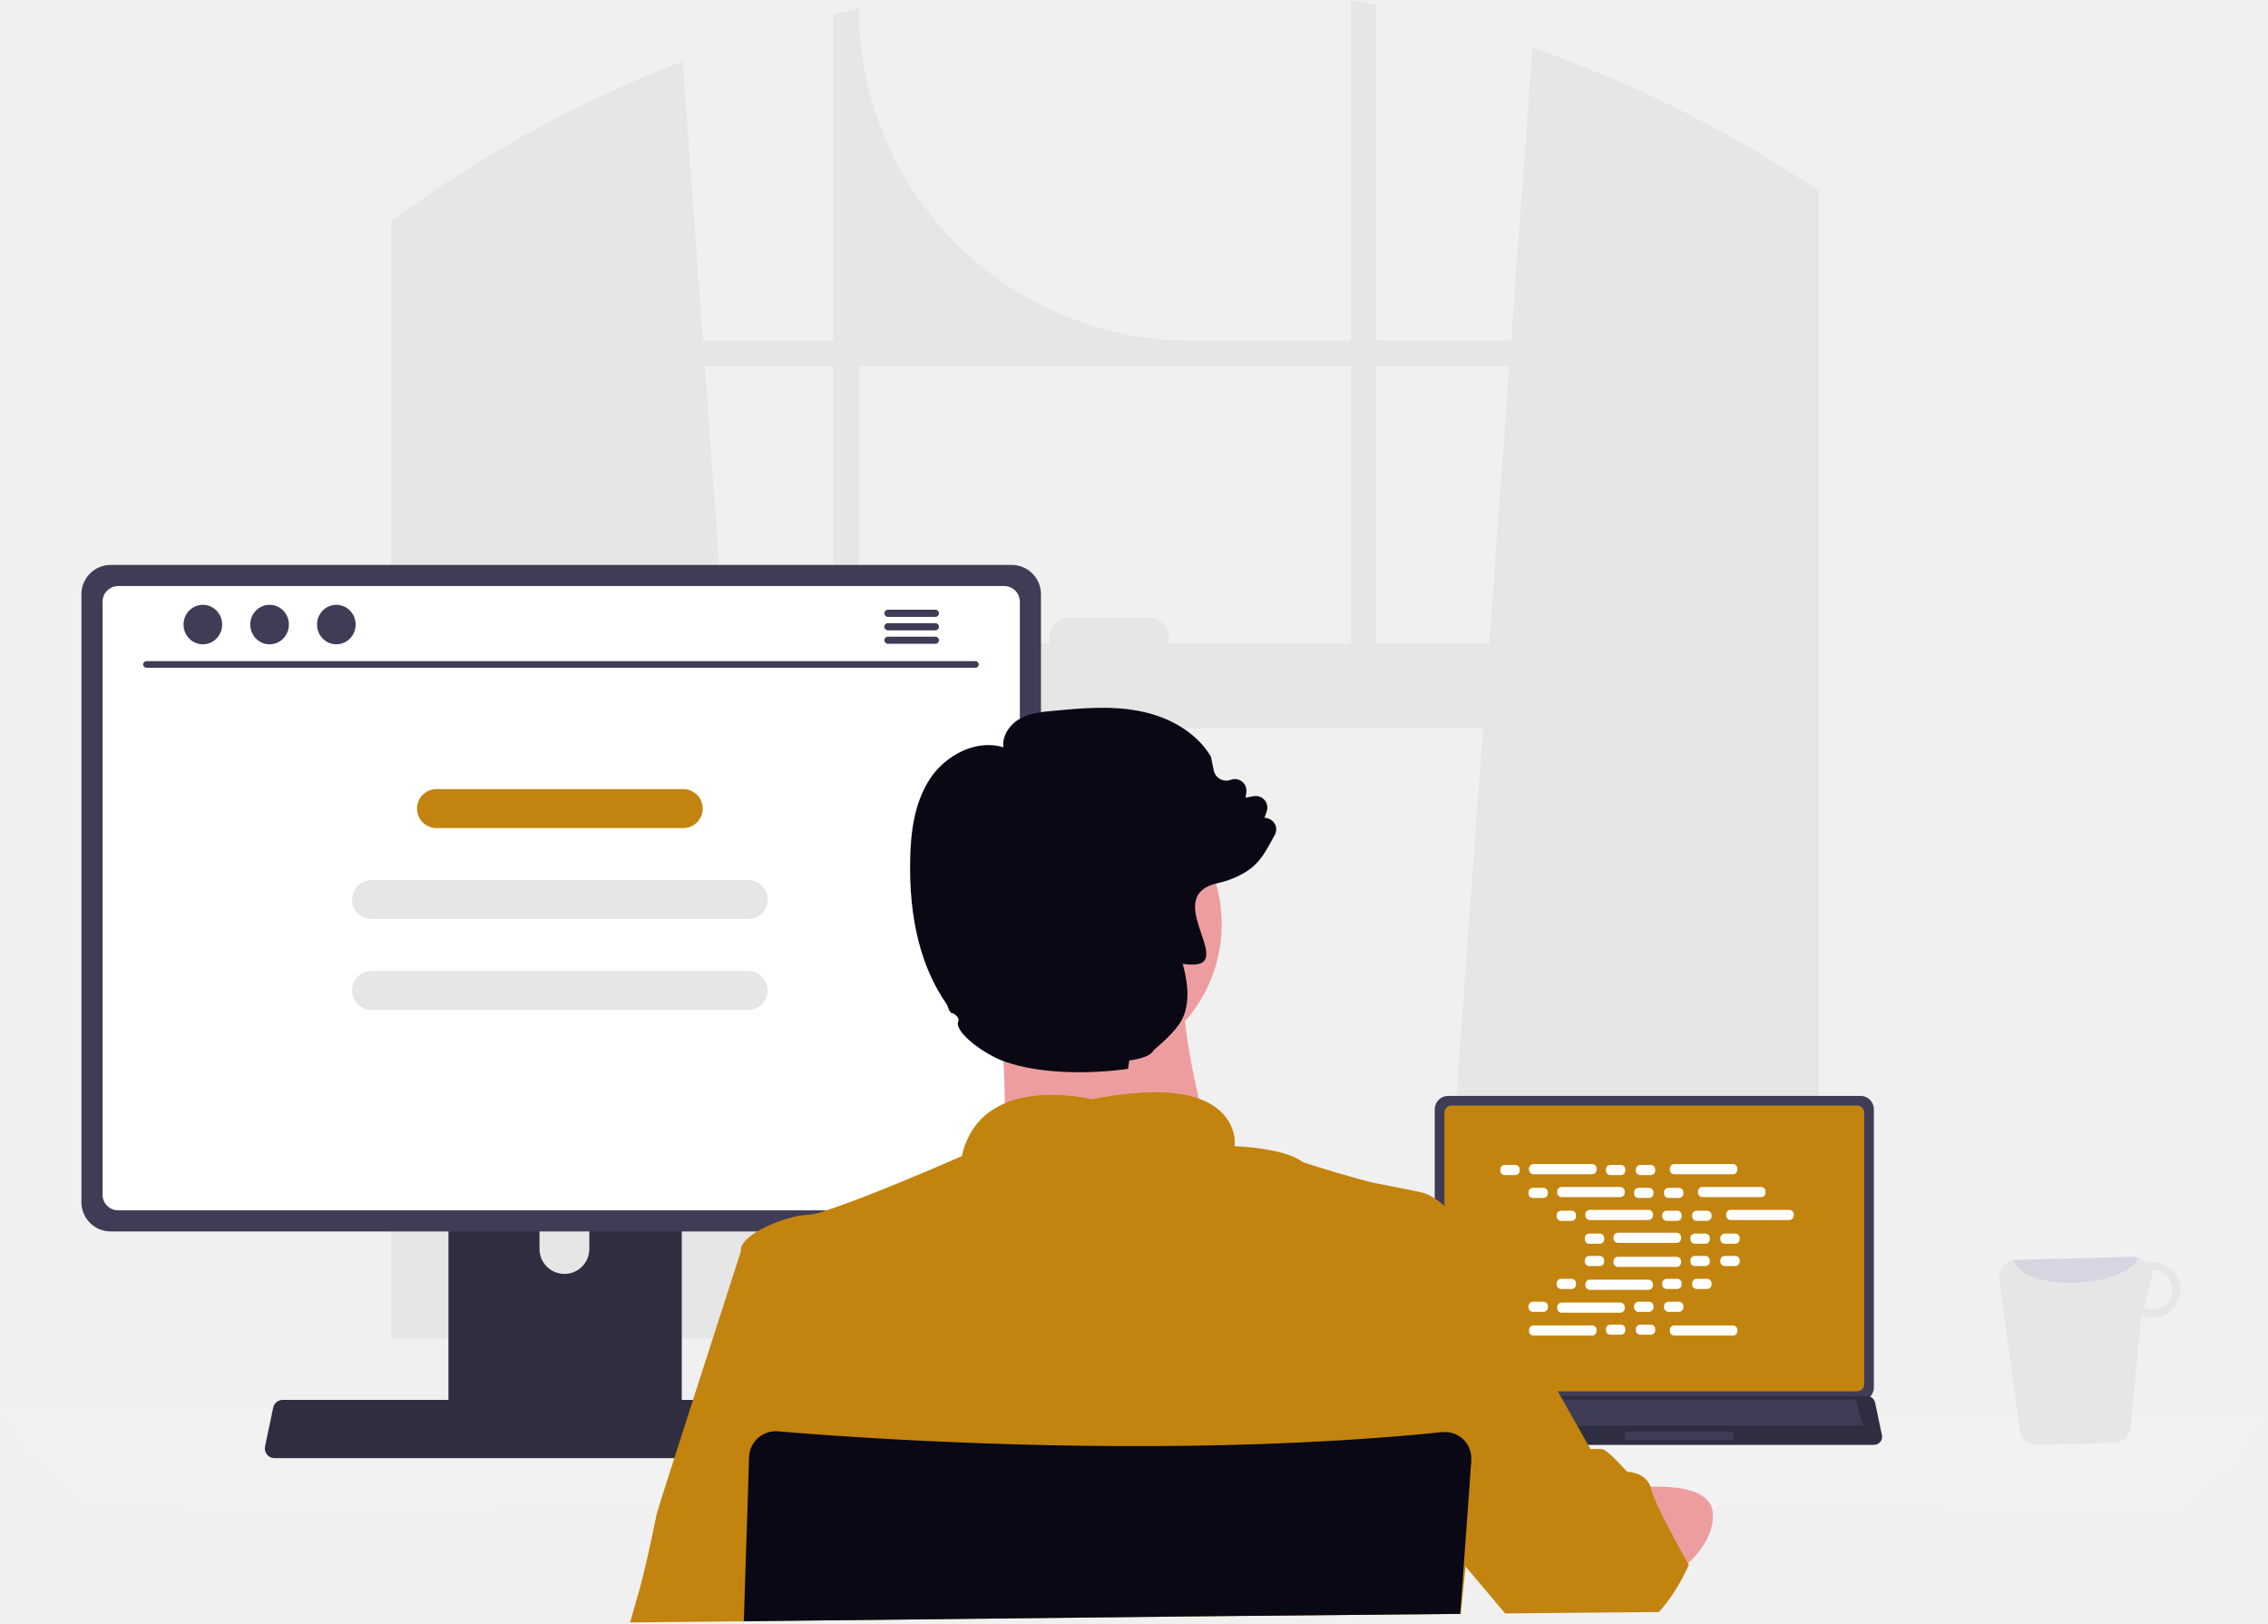
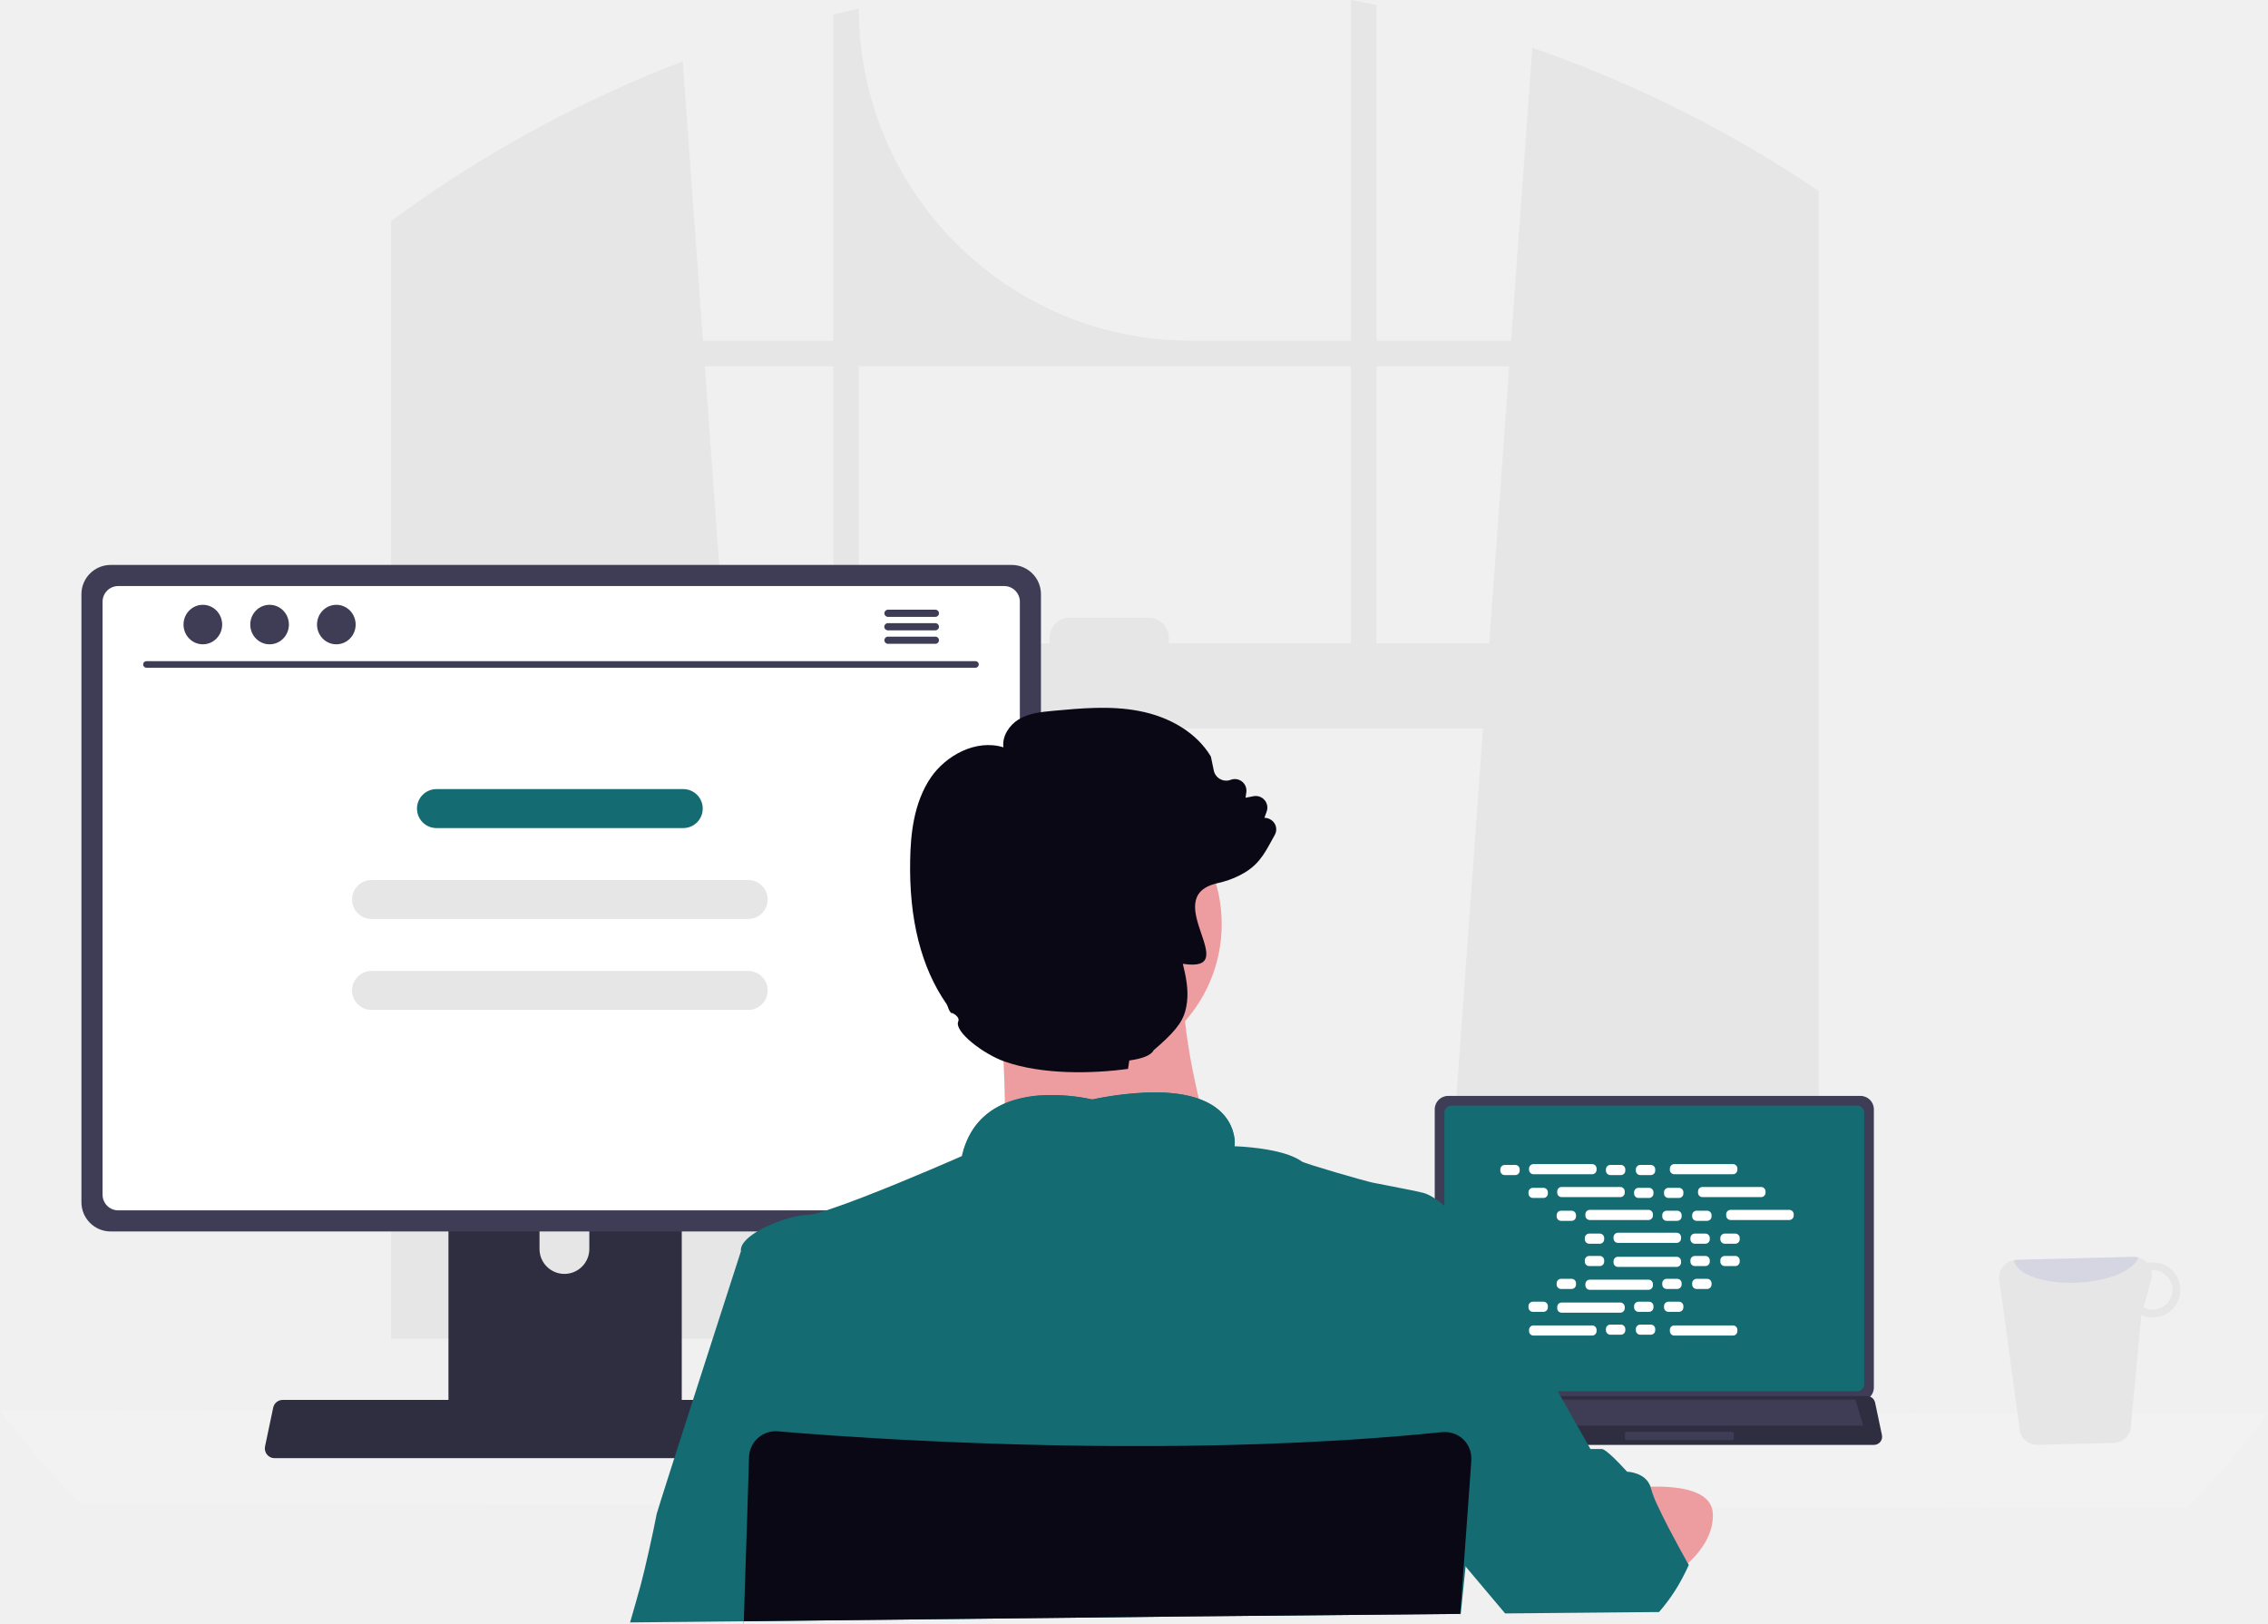
<svg xmlns="http://www.w3.org/2000/svg" width="800" height="572.62" viewBox="0 0 800 572.62" role="img" artist="Katerina Limpitsouni" source="https://undraw.co/">
  <g transform="translate(-28.583 -435)">
    <path d="M878.163,227.233c-1-.664-2-1.294-3-1.936a435.517,435.517,0,0,0-91.985-44.589l-7.491,103.335H728.2V165.624c-2.989-.618-6-1.2-9.014-1.752V284.043H662.753A117.137,117.137,0,0,1,545.616,166.906h0c-3.024.653-6.025,1.352-9.026,2.1V284.043H490.627l-7.136-98.536a436.225,436.225,0,0,0-93.851,49.858c-.5.344-1.008.7-1.5,1.042-2.531,1.775-5.028,3.585-7.514,5.418V636.049H516.089l-2.394-33.158L500.523,420.835H765.779L752.607,602.891l-2.394,33.158H884.176V231.219Q881.186,229.192,878.163,227.233ZM536.591,390.769H498.347l-7.067-97.7h45.311Zm182.595,0H654.953v-1.936a7.078,7.078,0,0,0-7.09-7.078H619.939a7.075,7.075,0,0,0-7.078,7.078v1.936H545.616v-97.7H719.186Zm9.014,0v-97.7h46.834l-7.067,97.7Z" transform="translate(-214.08 271.129)" fill="#e6e6e6" />
    <path d="M206.59,598.162a316.829,316.829,0,0,0,28.591,33.158L978,632.466a316.84,316.84,0,0,0,28.591-33.159Z" transform="translate(-178.007 334.261)" fill="#f2f2f2" />
    <path d="M702.02,506.061v98.163a4.721,4.721,0,0,0,4.718,4.718H852.2a4.722,4.722,0,0,0,4.718-4.718V506.061a4.724,4.724,0,0,0-4.718-4.713H706.738a4.724,4.724,0,0,0-4.718,4.713Z" transform="translate(-167.359 320.188)" fill="#3f3d56" />
-     <path d="M705,506.849v95.73a2.526,2.526,0,0,0,2.521,2.521h143.04a2.526,2.526,0,0,0,2.521-2.521v-95.73a2.527,2.527,0,0,0-2.521-2.527H707.521A2.527,2.527,0,0,0,705,506.849Z" transform="translate(-166.926 320.62)" fill="#C2840E" />
+     <path d="M705,506.849v95.73a2.526,2.526,0,0,0,2.521,2.521h143.04a2.526,2.526,0,0,0,2.521-2.521v-95.73a2.527,2.527,0,0,0-2.521-2.527H707.521A2.527,2.527,0,0,0,705,506.849Z" transform="translate(-166.926 320.62)" fill="#146B72" />
    <path d="M699.446,609.93A2.829,2.829,0,0,0,701.672,611H857.433a2.866,2.866,0,0,0,2.8-3.454l-2.418-11.485a2.871,2.871,0,0,0-1.785-2.082,2.775,2.775,0,0,0-1.017-.192H704.08a2.776,2.776,0,0,0-1.017.192,2.871,2.871,0,0,0-1.785,2.082l-2.418,11.485a2.864,2.864,0,0,0,.585,2.389Z" transform="translate(-167.827 333.625)" fill="#2f2e41" />
    <rect width="4.797" height="2.878" rx="0.488" transform="translate(542.16 932.354) rotate(180)" fill="#3f3d56" />
    <rect width="4.797" height="2.878" rx="0.488" transform="translate(542.274 937.151) rotate(180)" fill="#3f3d56" />
    <path d="M.559,0H37.82a.559.559,0,0,1,.559.559v1.76a.559.559,0,0,1-.559.559H.559A.559.559,0,0,1,0,2.319V.559A.559.559,0,0,1,.559,0Z" transform="translate(640.14 942.909) rotate(180)" fill="#3f3d56" />
    <rect width="6.833" height="3.576" rx="1.561" transform="translate(557.798 845.887)" fill="#fff" />
    <rect width="6.833" height="3.576" rx="1.561" transform="translate(595.05 845.887)" fill="#fff" />
    <rect width="6.833" height="3.576" rx="1.561" transform="translate(605.604 845.887)" fill="#fff" />
    <rect width="23.819" height="3.576" rx="1.561" transform="translate(567.931 845.588)" fill="#fff" />
    <rect width="23.819" height="3.576" rx="1.561" transform="translate(617.599 845.588)" fill="#fff" />
    <rect width="6.833" height="3.576" rx="1.561" transform="translate(567.732 853.957)" fill="#fff" />
    <rect width="6.833" height="3.576" rx="1.561" transform="translate(604.983 853.957)" fill="#fff" />
    <rect width="6.833" height="3.576" rx="1.561" transform="translate(615.538 853.957)" fill="#fff" />
    <rect width="23.819" height="3.576" rx="1.561" transform="translate(577.865 853.659)" fill="#fff" />
    <rect width="23.819" height="3.576" rx="1.561" transform="translate(627.532 853.659)" fill="#fff" />
    <rect width="6.833" height="3.576" rx="1.561" transform="translate(577.666 862.029)" fill="#fff" />
    <rect width="6.833" height="3.576" rx="1.561" transform="translate(614.916 862.029)" fill="#fff" />
    <rect width="6.833" height="3.576" rx="1.561" transform="translate(625.471 862.029)" fill="#fff" />
    <rect width="23.819" height="3.576" rx="1.561" transform="translate(587.798 861.73)" fill="#fff" />
    <rect width="23.819" height="3.576" rx="1.561" transform="translate(637.466 861.73)" fill="#fff" />
    <rect width="6.833" height="3.576" rx="1.561" transform="translate(587.599 870.099)" fill="#fff" />
    <rect width="6.833" height="3.576" rx="1.561" transform="translate(624.85 870.099)" fill="#fff" />
    <rect width="6.833" height="3.576" rx="1.561" transform="translate(635.404 870.099)" fill="#fff" />
    <rect width="23.819" height="3.576" rx="1.561" transform="translate(597.732 869.801)" fill="#fff" />
    <rect width="6.833" height="3.576" rx="1.561" transform="translate(595.05 902.193)" fill="#fff" />
    <rect width="6.833" height="3.576" rx="1.561" transform="translate(605.604 902.193)" fill="#fff" />
    <rect width="23.819" height="3.576" rx="1.561" transform="translate(617.599 902.491)" fill="#fff" />
    <rect width="6.833" height="3.576" rx="1.561" transform="translate(557.798 902.193)" fill="#fff" />
    <rect width="23.819" height="3.576" rx="1.561" transform="translate(567.931 902.491)" fill="#fff" />
    <rect width="6.833" height="3.576" rx="1.561" transform="translate(567.732 894.122)" fill="#fff" />
    <rect width="6.833" height="3.576" rx="1.561" transform="translate(604.983 894.122)" fill="#fff" />
    <rect width="6.833" height="3.576" rx="1.561" transform="translate(615.538 894.122)" fill="#fff" />
    <rect width="23.819" height="3.576" rx="1.561" transform="translate(577.865 894.42)" fill="#fff" />
    <rect width="6.833" height="3.576" rx="1.561" transform="translate(577.666 886.051)" fill="#fff" />
    <rect width="6.833" height="3.576" rx="1.561" transform="translate(614.916 886.051)" fill="#fff" />
    <rect width="6.833" height="3.576" rx="1.561" transform="translate(625.471 886.051)" fill="#fff" />
    <rect width="23.819" height="3.576" rx="1.561" transform="translate(587.798 886.349)" fill="#fff" />
    <rect width="6.833" height="3.576" rx="1.561" transform="translate(587.599 877.98)" fill="#fff" />
    <rect width="6.833" height="3.576" rx="1.561" transform="translate(624.85 877.98)" fill="#fff" />
    <rect width="6.833" height="3.576" rx="1.561" transform="translate(635.404 877.98)" fill="#fff" />
    <rect width="23.819" height="3.576" rx="1.561" transform="translate(597.732 878.278)" fill="#fff" />
    <path d="M398.28,501.855V619.324h82.295V501.855a3.949,3.949,0,0,0-2.783-3.78,3.636,3.636,0,0,0-1.18-.183H402.254A3.967,3.967,0,0,0,398.28,501.855ZM430.4,542.218a8.785,8.785,0,1,1,17.57,0v13.63a8.785,8.785,0,1,1-17.57,0Z" transform="translate(-211.513 319.685)" fill="#2f2e41" />
    <path d="M398.06,600.632V611.96a2.229,2.229,0,0,0,2.211,2.222h78.378a2.222,2.222,0,0,0,2.211-2.222V600.632Z" transform="translate(-211.545 334.62)" fill="#3f3d56" />
    <path d="M285.25,348.139V562.621a10.316,10.316,0,0,0,10.308,10.308H613.4a10.316,10.316,0,0,0,10.308-10.308V348.139a10.322,10.322,0,0,0-10.308-10.3H295.558a10.321,10.321,0,0,0-10.308,10.3Z" transform="translate(-227.944 296.419)" fill="#3f3d56" />
    <path d="M291.76,349.863V559.03a5.519,5.519,0,0,0,5.509,5.509H609.806a5.519,5.519,0,0,0,5.509-5.509V349.863a5.521,5.521,0,0,0-5.509-5.521H297.269A5.521,5.521,0,0,0,291.76,349.863Z" transform="translate(-226.998 297.364)" fill="#fff" />
    <path d="M342.5,614.239a3.377,3.377,0,0,0,2.657,1.271H531.094a3.422,3.422,0,0,0,3.344-4.123l-2.886-13.71a3.428,3.428,0,0,0-2.13-2.485,3.313,3.313,0,0,0-1.214-.229H348.03a3.316,3.316,0,0,0-1.214.229,3.427,3.427,0,0,0-2.13,2.485l-2.886,13.71A3.419,3.419,0,0,0,342.5,614.239Z" transform="translate(-219.734 333.796)" fill="#2f2e41" />
    <path d="M597.848,369.794H305.409a1.163,1.163,0,1,1,0-2.326h292.44a1.163,1.163,0,1,1,0,2.326Z" transform="translate(-225.183 300.726)" fill="#3f3d56" />
    <ellipse cx="6.815" cy="6.967" rx="6.815" ry="6.967" transform="translate(93.317 648.321)" fill="#3f3d56" />
    <ellipse cx="6.815" cy="6.967" rx="6.815" ry="6.967" transform="translate(116.861 648.321)" fill="#3f3d56" />
    <ellipse cx="6.815" cy="6.967" rx="6.815" ry="6.967" transform="translate(140.405 648.321)" fill="#3f3d56" />
    <path d="M0,0H138.582l2.729,9.163H0Z" transform="translate(544.477 928.654)" fill="#3f3d56" />
    <path d="M550.486,351.622H533.763a1.266,1.266,0,0,0,0,2.531h16.722a1.266,1.266,0,1,0,0-2.531Z" transform="translate(-191.998 298.422)" fill="#3f3d56" />
    <path d="M550.489,355.772H533.767a1.266,1.266,0,1,0,0,2.532h16.722a1.266,1.266,0,1,0,0-2.531Z" transform="translate(-192.002 299.025)" fill="#3f3d56" />
    <path d="M550.486,359.922H533.763a1.266,1.266,0,0,0,0,2.531h16.722a1.266,1.266,0,1,0,0-2.531Z" transform="translate(-191.998 299.629)" fill="#3f3d56" />
    <g transform="translate(733.68 878.293)">
      <path d="M900.245,605.468a6.468,6.468,0,0,0,6.233,4.366l26.706-.687a6.38,6.38,0,0,0,6.029-4.695l3.779-40.411a9.873,9.873,0,0,0,4.272.878,9.739,9.739,0,0,0-.489-19.472,8.249,8.249,0,0,0-1.75.182,6.6,6.6,0,0,0-4.913-2.12l-41.079,1.061a5.89,5.89,0,0,0-1.013.126,6.416,6.416,0,0,0-4.912,8.331Zm43.522-44.17,2.689-9.63a6.557,6.557,0,0,0,.021-3.4c.13,0,.246-.062.376-.062a6.966,6.966,0,1,1,.326,13.929A6.556,6.556,0,0,1,943.767,561.3Z" transform="translate(-892.779 -543.508)" fill="#e6e6e6" />
      <path d="M897.978,544.7c.875,5,10.715,8.522,22.546,7.911,10.88-.5,19.776-4.322,21.406-8.849a6.072,6.072,0,0,0-1.859-.248l-41.079,1.061a5.9,5.9,0,0,0-1.013.126Z" transform="translate(-892.737 -543.508)" fill="#d6d6e3" />
    </g>
    <g transform="translate(250.837 684.649)">
      <path d="M608.259,538.318s-88.873,10.718-80.387,0c3.073-3.877,3.921-15.363,3.751-28.448-.054-3.975-.2-8.092-.4-12.192-.983-19.65-3.349-38.854-3.349-38.854s77.708-36.621,68.776-7.592c-3.573,11.728-2.4,28.2.313,43.659.795,4.511,1.715,8.932,2.68,13.13A307.827,307.827,0,0,0,608.259,538.318Z" transform="translate(-399.458 -372.022)" fill="#ed9da0" />
-       <path d="M424.283,703.042v-.75l156.862-1.706,95.572-.893h.268l-.1,1.322.134-1.322h.17v-.152l1.224-12.013.464-4.546.143-1.42.125-1.188,5.52-18.409,5.52-18.382,4.645-15.479,7.092-23.652s-4.019-9.379-6.252-12.058-11-21.856-11-21.856-12.523-17.292-20.856-19.382c-3.492-.893-10.388-2.081-17.712-3.573-2.742-.554-23.758-6.624-25.009-7.467-6.565-4.814-23.018-5.359-23.652-5.359h0a.382.382,0,0,1,0-.063v-.08a9.146,9.146,0,0,0,0-1.125,7.175,7.175,0,0,0-.08-1.25,1.127,1.127,0,0,0-.063-.447c-.045-.322-.1-.661-.179-1.018a4.473,4.473,0,0,0-.107-.473,15.378,15.378,0,0,0-1.117-3.117c-.063-.143-.143-.295-.214-.438a16.294,16.294,0,0,0-1.518-2.349c-.116-.152-.241-.313-.375-.464a17.487,17.487,0,0,0-2.43-2.358c-.241-.188-.491-.384-.75-.563a4.172,4.172,0,0,0-.456-.322l-.795-.518-.741-.429c-.652-.357-1.34-.706-2.09-1.036-.232-.107-.482-.205-.732-.3s-.643-.25-.974-.375h-.054l-.67-.268c-.509-.17-1.027-.322-1.572-.473l-.831-.214-.893-.205-.893-.188c-.893-.179-1.849-.339-2.849-.464l-1.018-.125-1.045-.107-1.081-.089-1.536-.089-1.786-.063a111.389,111.389,0,0,0-23.448,2.494,64.549,64.549,0,0,0-16.3-1.5h-.777l-.893.054H528.6l-1.152.107a8.563,8.563,0,0,0-1.161.134c-.384.054-.786.1-1.17.161l-.589.1c-.581.1-1.17.205-1.786.33q-.295.054-.589.134c-.777.17-1.554.375-2.322.607-.384.107-.768.232-1.152.366-.2.054-.384.125-.572.2l-.572.205-.563.223-.67.268c-.339.143-.67.295-1,.456-.188.08-.375.17-.554.268s-.366.179-.536.277a24.783,24.783,0,0,0-5.547,3.912l-.456.438-.447.456c-.152.152-.295.313-.438.473a21.268,21.268,0,0,0-1.626,2.01c-.143.188-.277.375-.411.572a23.843,23.843,0,0,0-1.536,2.608c-.116.214-.223.438-.33.652a29.205,29.205,0,0,0-1.786,4.689q-.25.893-.456,1.786s-18.909,8.343-34.593,14.381c-4.171,1.608-8.1,3.064-11.388,4.162-.956.321-1.849.616-2.68.893a23.849,23.849,0,0,1-5.582,1.286,17.553,17.553,0,0,0-2.68.25c-7.208,1.17-19.561,6.252-20.91,11.353a3.294,3.294,0,0,0-.089,1.25s-29.377,90.954-29.7,92.624c-1.3,6.806-4.2,19.766-5.627,25.009-1.063,3.912-2.608,9.271-3.671,12.951a1.253,1.253,0,0,1-.089.313l40.042-.393v.75h.125Z" transform="translate(-384.17 -380.107)" fill="#C2840E" />
-       <path d="M611.55,533.527c-25.9,4.77-74.671,3.742-95.75,3.019,7.726-27.689,45.4-18.275,45.4-18.275C607.835,508.964,611.407,528.275,611.55,533.527Z" transform="translate(-398.229 -380.111)" fill="#C2840E" />
+       <path d="M424.283,703.042v-.75l156.862-1.706,95.572-.893h.268l-.1,1.322.134-1.322h.17v-.152l1.224-12.013.464-4.546.143-1.42.125-1.188,5.52-18.409,5.52-18.382,4.645-15.479,7.092-23.652s-4.019-9.379-6.252-12.058-11-21.856-11-21.856-12.523-17.292-20.856-19.382c-3.492-.893-10.388-2.081-17.712-3.573-2.742-.554-23.758-6.624-25.009-7.467-6.565-4.814-23.018-5.359-23.652-5.359h0a.382.382,0,0,1,0-.063v-.08a9.146,9.146,0,0,0,0-1.125,7.175,7.175,0,0,0-.08-1.25,1.127,1.127,0,0,0-.063-.447c-.045-.322-.1-.661-.179-1.018a4.473,4.473,0,0,0-.107-.473,15.378,15.378,0,0,0-1.117-3.117c-.063-.143-.143-.295-.214-.438a16.294,16.294,0,0,0-1.518-2.349c-.116-.152-.241-.313-.375-.464a17.487,17.487,0,0,0-2.43-2.358c-.241-.188-.491-.384-.75-.563a4.172,4.172,0,0,0-.456-.322l-.795-.518-.741-.429c-.652-.357-1.34-.706-2.09-1.036-.232-.107-.482-.205-.732-.3s-.643-.25-.974-.375h-.054l-.67-.268c-.509-.17-1.027-.322-1.572-.473l-.831-.214-.893-.205-.893-.188c-.893-.179-1.849-.339-2.849-.464l-1.018-.125-1.045-.107-1.081-.089-1.536-.089-1.786-.063a111.389,111.389,0,0,0-23.448,2.494,64.549,64.549,0,0,0-16.3-1.5h-.777l-.893.054H528.6l-1.152.107a8.563,8.563,0,0,0-1.161.134c-.384.054-.786.1-1.17.161l-.589.1c-.581.1-1.17.205-1.786.33q-.295.054-.589.134c-.777.17-1.554.375-2.322.607-.384.107-.768.232-1.152.366-.2.054-.384.125-.572.2l-.572.205-.563.223-.67.268c-.339.143-.67.295-1,.456-.188.08-.375.17-.554.268s-.366.179-.536.277a24.783,24.783,0,0,0-5.547,3.912l-.456.438-.447.456c-.152.152-.295.313-.438.473a21.268,21.268,0,0,0-1.626,2.01c-.143.188-.277.375-.411.572a23.843,23.843,0,0,0-1.536,2.608c-.116.214-.223.438-.33.652a29.205,29.205,0,0,0-1.786,4.689q-.25.893-.456,1.786s-18.909,8.343-34.593,14.381c-4.171,1.608-8.1,3.064-11.388,4.162-.956.321-1.849.616-2.68.893a23.849,23.849,0,0,1-5.582,1.286,17.553,17.553,0,0,0-2.68.25c-7.208,1.17-19.561,6.252-20.91,11.353a3.294,3.294,0,0,0-.089,1.25s-29.377,90.954-29.7,92.624c-1.3,6.806-4.2,19.766-5.627,25.009-1.063,3.912-2.608,9.271-3.671,12.951a1.253,1.253,0,0,1-.089.313l40.042-.393v.75h.125Z" transform="translate(-384.17 -380.107)" fill="#146B72" />
+       <path d="M611.55,533.527c-25.9,4.77-74.671,3.742-95.75,3.019,7.726-27.689,45.4-18.275,45.4-18.275C607.835,508.964,611.407,528.275,611.55,533.527Z" transform="translate(-398.229 -380.111)" fill="#146B72" />
      <path d="M776.94,672.225s30.511-4.689,31.11,8.709-15.559,22.758-15.559,22.758Z" transform="translate(-426.121 -396.736)" fill="#ed9da0" />
-       <path d="M791.874,692.2s-.795,1.893-2.26,4.636a61.634,61.634,0,0,1-8.039,11.763l-.241.259h-1.447l-51.573.473h-1.233l-.152-.179-10-11.87-3.769-4.475-.152-.188-.321-.375-.179-.214-.232-.277-7.333-8.7,2.68-11.165,4.564-18.811.116-.456.893-3.573.634-2.68,2.126-8.735,7.288-30.056,12.951,6.7L749.85,638.4l7.333,12.951H761.2c.759,0,2.5,1.465,4.252,3.153.625.6,1.25,1.233,1.786,1.786,1.59,1.643,2.849,3.055,2.849,3.055s6.511.143,8.262,5.27a6.249,6.249,0,0,1,.223.759,35.994,35.994,0,0,0,2.26,5.859c1.152,2.51,2.6,5.359,4.064,8.208,2.724,5.225,5.493,10.2,6.511,12l.125.223Z" transform="translate(-418.431 -389.916)" fill="#C2840E" />
+       <path d="M791.874,692.2s-.795,1.893-2.26,4.636a61.634,61.634,0,0,1-8.039,11.763l-.241.259h-1.447l-51.573.473h-1.233l-.152-.179-10-11.87-3.769-4.475-.152-.188-.321-.375-.179-.214-.232-.277-7.333-8.7,2.68-11.165,4.564-18.811.116-.456.893-3.573.634-2.68,2.126-8.735,7.288-30.056,12.951,6.7L749.85,638.4l7.333,12.951H761.2c.759,0,2.5,1.465,4.252,3.153.625.6,1.25,1.233,1.786,1.786,1.59,1.643,2.849,3.055,2.849,3.055s6.511.143,8.262,5.27a6.249,6.249,0,0,1,.223.759,35.994,35.994,0,0,0,2.26,5.859c1.152,2.51,2.6,5.359,4.064,8.208,2.724,5.225,5.493,10.2,6.511,12l.125.223Z" transform="translate(-418.431 -389.916)" fill="#146B72" />
      <path d="M429.08,717.336v-.75l156.862-1.706,95.572-.893h.268v-.152l.893-12,.384-5.359,1.465-20.2,1.152-15.988v-.393a9.484,9.484,0,0,0-.1-2.206.269.269,0,0,0,0-.089,9.282,9.282,0,0,0-1.786-4.144,9.414,9.414,0,0,0-8.414-3.573c-10.817,1.108-21.74,1.992-32.673,2.68-1.492.107-2.983.2-4.466.277-70.509,4.189-140.383.795-178.192-1.786l-2.68-.2c-6.547-.465-12.022-.893-16.238-1.259a9.414,9.414,0,0,0-10.039,7.619,9.827,9.827,0,0,0-.161,1.465l-.607,19.793-.831,25.072-.393,12.826v1Z" transform="translate(-388.967 -394.4)" fill="#090814" />
      <ellipse cx="51.737" cy="51.737" rx="51.737" ry="51.737" transform="translate(105.21 24.575)" fill="#ed9da0" />
      <path d="M670.988,405.522a4.365,4.365,0,0,0-3.123-1.382l.778-2.16a4.1,4.1,0,0,0-4.6-5.457l-2.833.546.267-1.893a4.1,4.1,0,0,0-5.492-4.435,4.373,4.373,0,0,1-3.762-.267,4.466,4.466,0,0,1-2.229-3.031l-.987-4.76-.1-.255c-4.807-8.012-14.049-13.84-25.359-15.977-10.067-1.916-20.389-.94-30.34-.023-3.948.372-8.406.79-12.122,3.065-3.158,1.951-5.829,5.852-5.283,9.788-9.811-3.007-20.331,3-25.544,10.566-6.177,9.01-7.187,20.3-7.35,29.12-.441,20.877,3.867,37.957,12.772,50.775.65.929.813,2.868,2.1,3.518l-.267-.43c1.44.72,2.9,1.881,2.357,3.123-1.567,3.576,8.848,11.483,16.186,14.1,13.388,4.772,31.187,4.366,43.7,2.647l.441-2.961c4.517-.615,7.7-1.788,8.592-3.623,1.579-1.347,2.926-2.554,4.1-3.669l.012-.012c.023-.023.07-.058.093-.081,5.655-5.422,6.967-8.511,7.559-13.213.569-4.61-.441-9.289-1.475-13.5,21.759,3.367-8.569-23.176,11.7-28.308a6.308,6.308,0,0,1,.708-.174c.592-.139,1.184-.279,1.753-.441a30.7,30.7,0,0,0,7.8-3.332c5.666-3.448,7.536-8.023,10.462-13.178a3.978,3.978,0,0,0-.522-4.679Z" transform="translate(-444.113 -365.348)" fill="#090814" />
    </g>
    <g transform="translate(152.761 713.325)">
-       <path d="M6.872,0H93.92a6.872,6.872,0,1,1,0,13.744H6.872A6.872,6.872,0,0,1,6.872,0Z" transform="translate(22.907 0)" fill="#C2840E" />
+       <path d="M6.872,0H93.92a6.872,6.872,0,1,1,0,13.744H6.872A6.872,6.872,0,0,1,6.872,0Z" transform="translate(22.907 0)" fill="#146B72" />
      <path d="M6.872,0H139.735a6.872,6.872,0,0,1,0,13.744H6.872A6.872,6.872,0,0,1,6.872,0Z" transform="translate(0 32.07)" fill="#e6e6e6" />
      <path d="M6.872,0H139.735a6.872,6.872,0,0,1,0,13.744H6.872A6.872,6.872,0,0,1,6.872,0Z" transform="translate(0 64.141)" fill="#e6e6e6" />
    </g>
  </g>
</svg>
